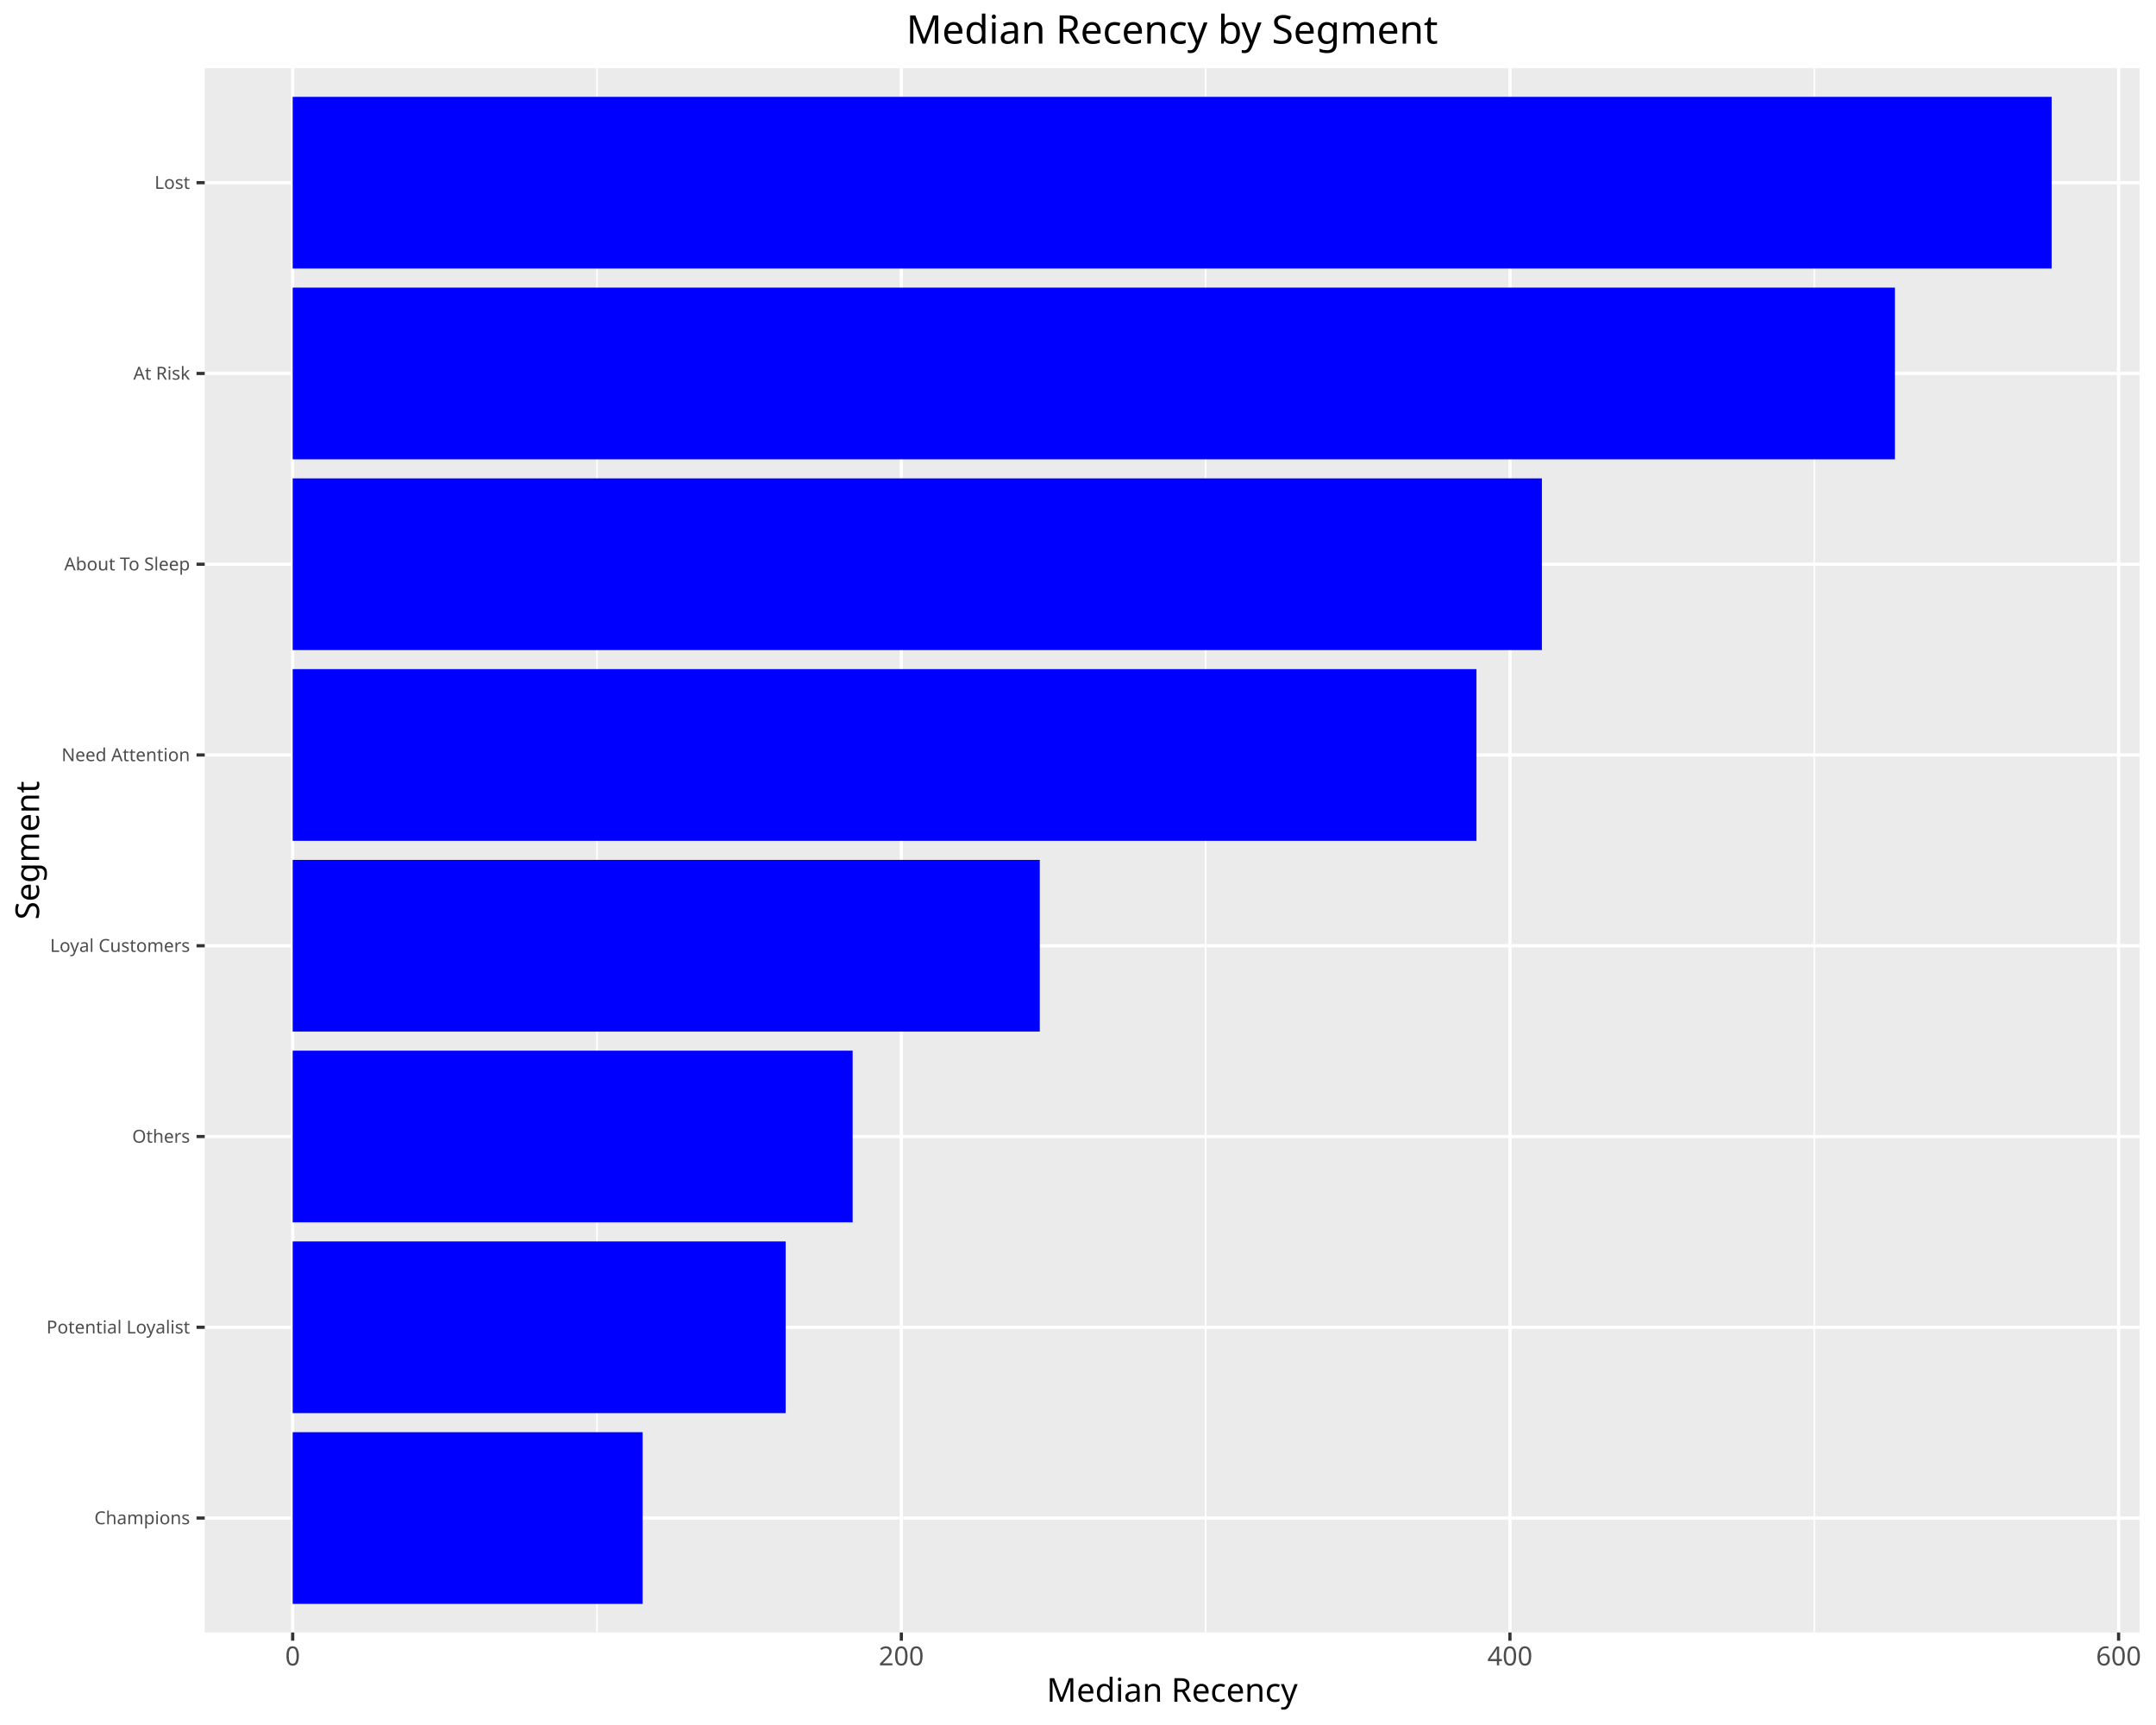
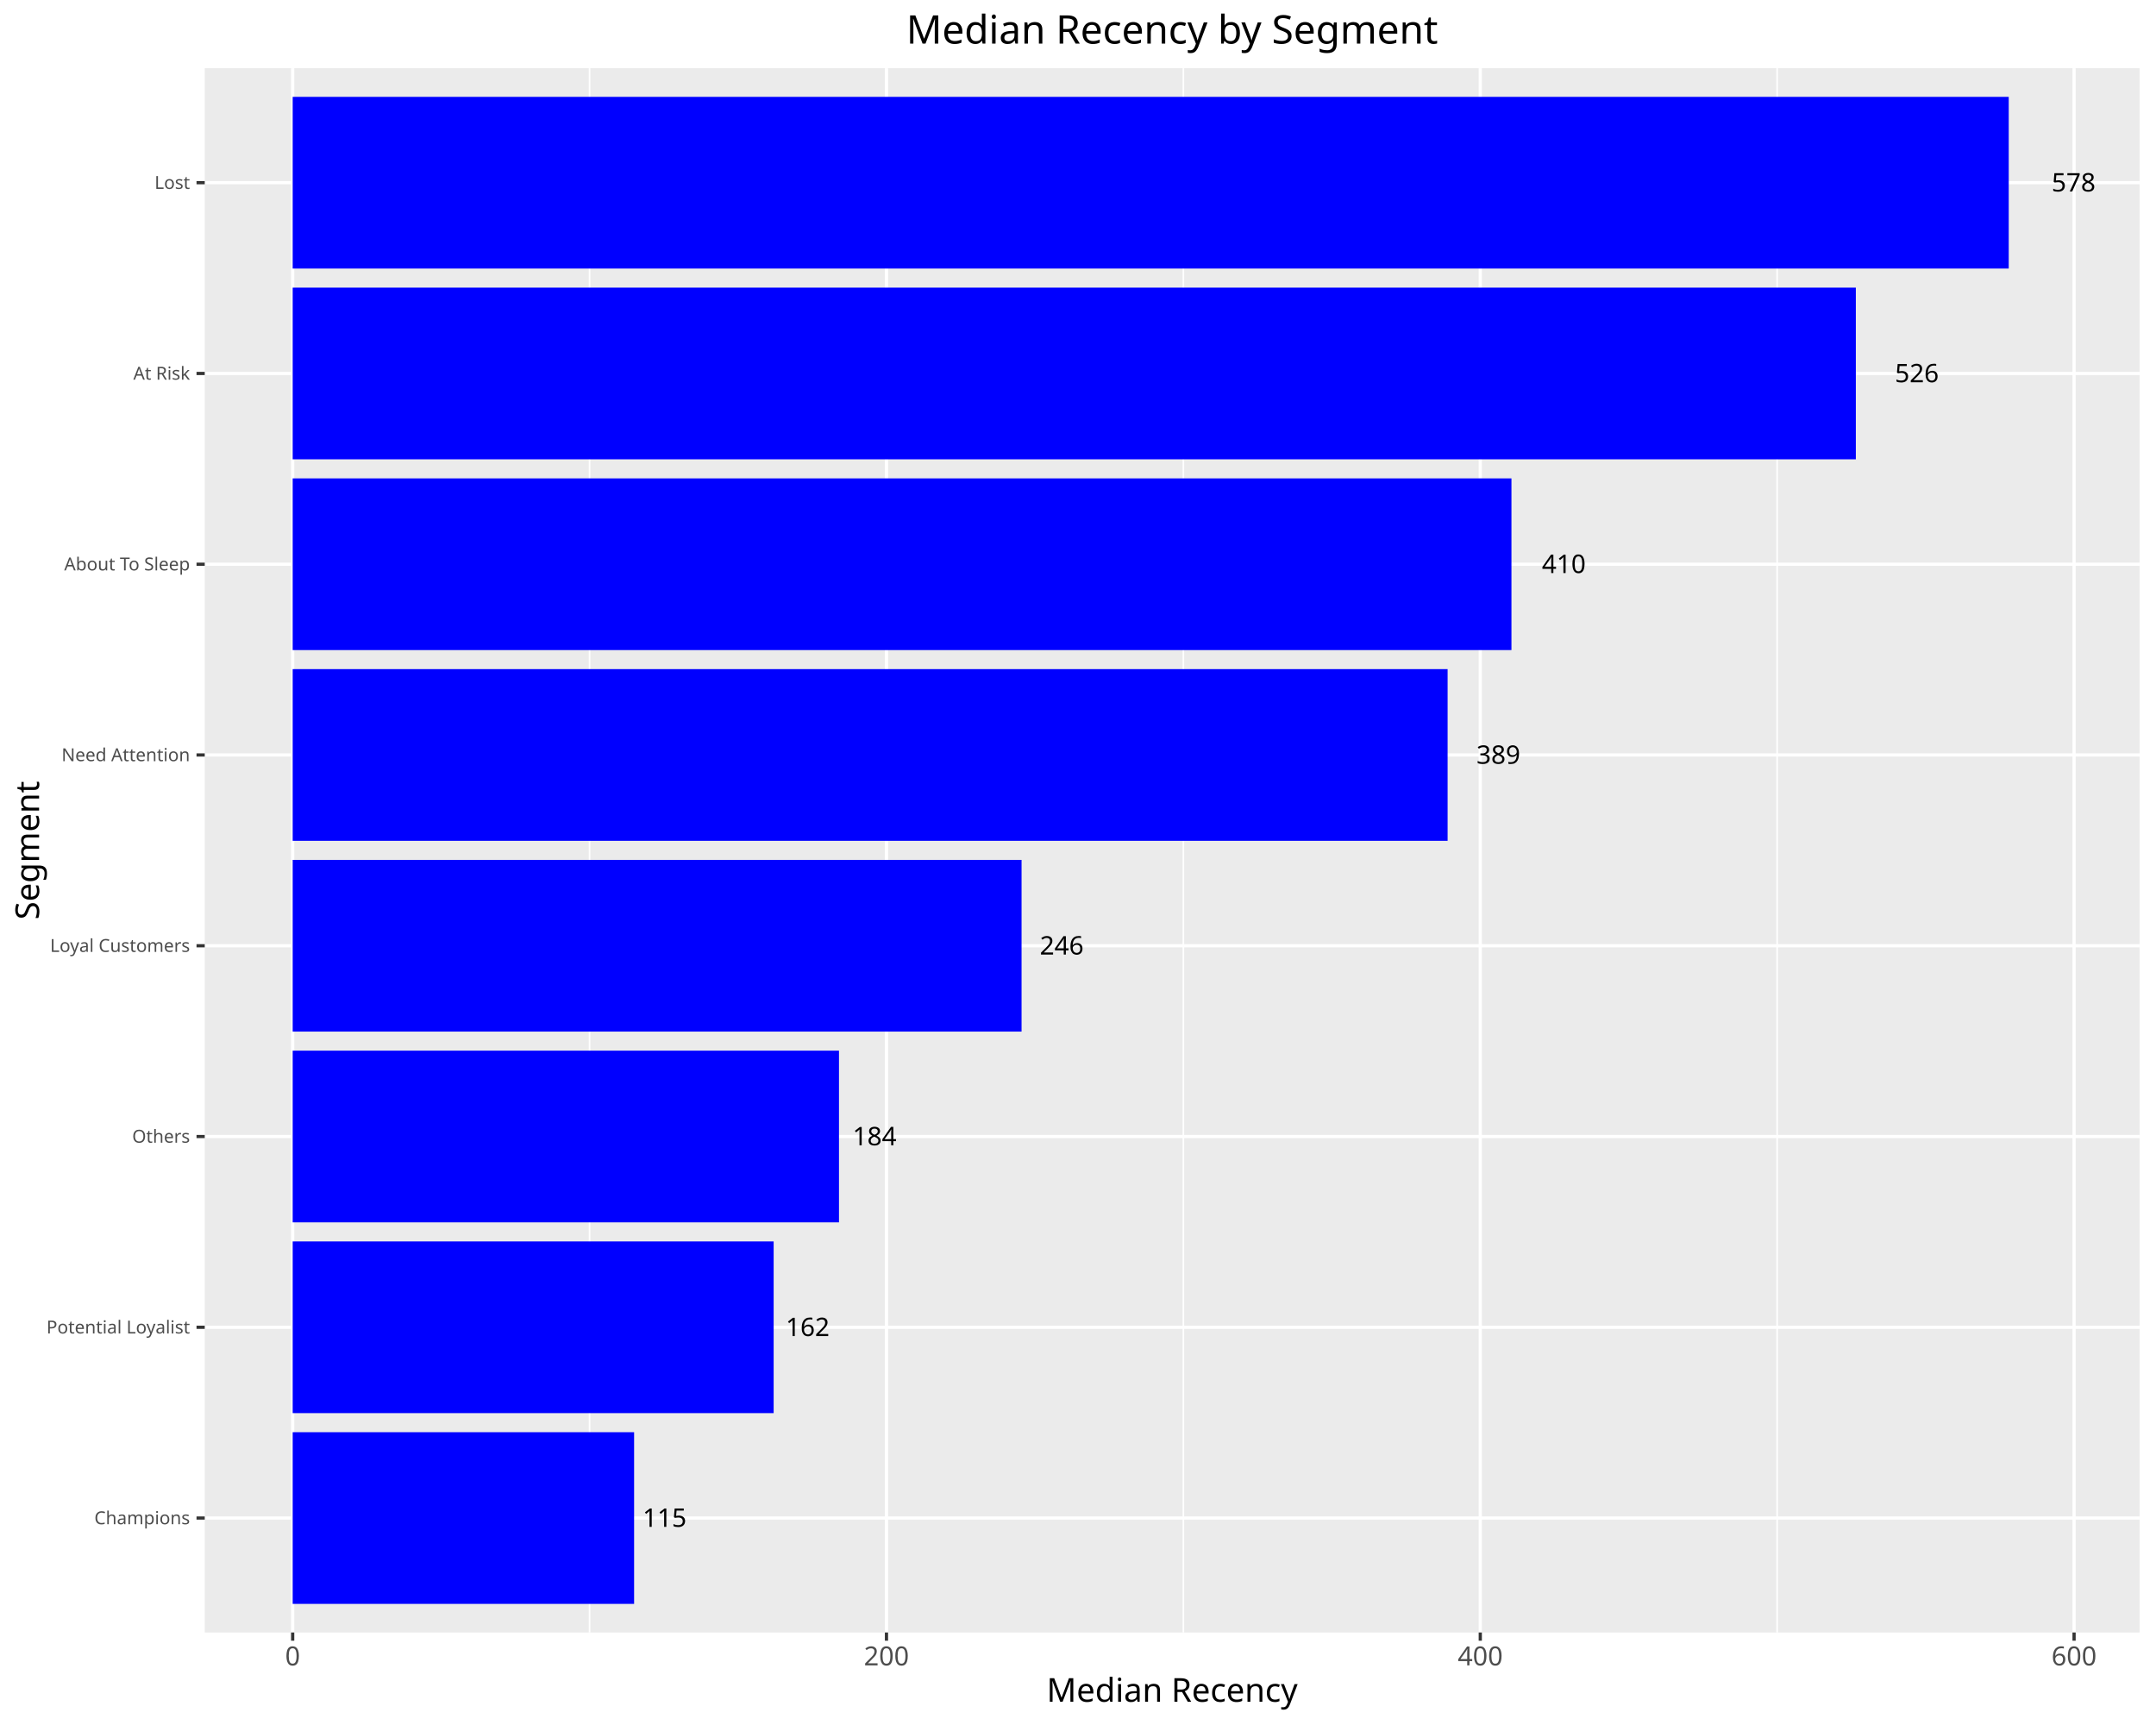
<svg xmlns="http://www.w3.org/2000/svg" class="svglite" data-engine-version="2.0" width="720.00pt" height="576.00pt" viewBox="0 0 720.00 576.00">
  <defs>
    <style type="text/css">
    .svglite line, .svglite polyline, .svglite polygon, .svglite path, .svglite rect, .svglite circle {
      fill: none;
      stroke: #000000;
      stroke-linecap: round;
      stroke-linejoin: round;
      stroke-miterlimit: 10.00;
    }
  </style>
  </defs>
  <rect width="100%" height="100%" style="stroke: none; fill: #FFFFFF;" />
  <defs>
    <clipPath id="cpMC4wMHw3MjAuMDB8MC4wMHw1NzYuMDA=">
      <rect x="0.00" y="0.00" width="720.00" height="576.00" />
    </clipPath>
  </defs>
  <g clip-path="url(#cpMC4wMHw3MjAuMDB8MC4wMHw1NzYuMDA=)">
    <rect x="0.00" y="0.00" width="720.00" height="576.00" style="stroke-width: 1.07; stroke: #FFFFFF; fill: #FFFFFF;" />
  </g>
  <defs>
    <clipPath id="cpNjguMzd8NzE0LjUyfDIyLjc4fDU0NS4xMQ==">
      <rect x="68.37" y="22.78" width="646.15" height="522.33" />
    </clipPath>
  </defs>
  <g clip-path="url(#cpNjguMzd8NzE0LjUyfDIyLjc4fDU0NS4xMQ==)">
    <rect x="68.37" y="22.78" width="646.15" height="522.33" style="stroke-width: 1.07; stroke: none; fill: #EBEBEB;" />
-     <polyline points="199.37,545.11 199.37,22.78 " style="stroke-width: 0.53; stroke: #FFFFFF; stroke-linecap: butt;" />
-     <polyline points="402.62,545.11 402.62,22.78 " style="stroke-width: 0.53; stroke: #FFFFFF; stroke-linecap: butt;" />
-     <polyline points="605.88,545.11 605.88,22.78 " style="stroke-width: 0.53; stroke: #FFFFFF; stroke-linecap: butt;" />
+     <polyline points="196.89,545.11 196.89,22.78 " style="stroke-width: 0.53; stroke: #FFFFFF; stroke-linecap: butt;" />
+     <polyline points="395.19,545.11 395.19,22.78 " style="stroke-width: 0.53; stroke: #FFFFFF; stroke-linecap: butt;" />
+     <polyline points="593.49,545.11 593.49,22.78 " style="stroke-width: 0.53; stroke: #FFFFFF; stroke-linecap: butt;" />
    <polyline points="68.37,506.89 714.52,506.89 " style="stroke-width: 1.07; stroke: #FFFFFF; stroke-linecap: butt;" />
    <polyline points="68.37,443.19 714.52,443.19 " style="stroke-width: 1.07; stroke: #FFFFFF; stroke-linecap: butt;" />
    <polyline points="68.37,379.50 714.52,379.50 " style="stroke-width: 1.07; stroke: #FFFFFF; stroke-linecap: butt;" />
    <polyline points="68.37,315.80 714.52,315.80 " style="stroke-width: 1.07; stroke: #FFFFFF; stroke-linecap: butt;" />
    <polyline points="68.37,252.10 714.52,252.10 " style="stroke-width: 1.07; stroke: #FFFFFF; stroke-linecap: butt;" />
    <polyline points="68.37,188.40 714.52,188.40 " style="stroke-width: 1.07; stroke: #FFFFFF; stroke-linecap: butt;" />
    <polyline points="68.37,124.70 714.52,124.70 " style="stroke-width: 1.07; stroke: #FFFFFF; stroke-linecap: butt;" />
    <polyline points="68.37,61.00 714.52,61.00 " style="stroke-width: 1.07; stroke: #FFFFFF; stroke-linecap: butt;" />
    <polyline points="97.74,545.11 97.74,22.78 " style="stroke-width: 1.07; stroke: #FFFFFF; stroke-linecap: butt;" />
-     <polyline points="301.00,545.11 301.00,22.78 " style="stroke-width: 1.07; stroke: #FFFFFF; stroke-linecap: butt;" />
-     <polyline points="504.25,545.11 504.25,22.78 " style="stroke-width: 1.07; stroke: #FFFFFF; stroke-linecap: butt;" />
-     <polyline points="707.51,545.11 707.51,22.78 " style="stroke-width: 1.07; stroke: #FFFFFF; stroke-linecap: butt;" />
-     <rect x="97.74" y="478.23" width="116.87" height="57.33" style="stroke-width: 1.07; stroke: none; stroke-linecap: butt; stroke-linejoin: miter; fill: #0000FF;" />
-     <rect x="97.74" y="414.53" width="164.64" height="57.33" style="stroke-width: 1.07; stroke: none; stroke-linecap: butt; stroke-linejoin: miter; fill: #0000FF;" />
-     <rect x="97.74" y="350.83" width="187.00" height="57.33" style="stroke-width: 1.07; stroke: none; stroke-linecap: butt; stroke-linejoin: miter; fill: #0000FF;" />
-     <rect x="97.74" y="287.13" width="249.50" height="57.33" style="stroke-width: 1.07; stroke: none; stroke-linecap: butt; stroke-linejoin: miter; fill: #0000FF;" />
-     <rect x="97.74" y="223.43" width="395.33" height="57.33" style="stroke-width: 1.07; stroke: none; stroke-linecap: butt; stroke-linejoin: miter; fill: #0000FF;" />
-     <rect x="97.74" y="159.74" width="417.18" height="57.33" style="stroke-width: 1.07; stroke: none; stroke-linecap: butt; stroke-linejoin: miter; fill: #0000FF;" />
-     <rect x="97.74" y="96.04" width="535.07" height="57.33" style="stroke-width: 1.07; stroke: none; stroke-linecap: butt; stroke-linejoin: miter; fill: #0000FF;" />
-     <rect x="97.74" y="32.34" width="587.41" height="57.33" style="stroke-width: 1.07; stroke: none; stroke-linecap: butt; stroke-linejoin: miter; fill: #0000FF;" />
+     <polyline points="296.04,545.11 296.04,22.78 " style="stroke-width: 1.07; stroke: #FFFFFF; stroke-linecap: butt;" />
+     <polyline points="494.34,545.11 494.34,22.78 " style="stroke-width: 1.07; stroke: #FFFFFF; stroke-linecap: butt;" />
+     <polyline points="692.64,545.11 692.64,22.78 " style="stroke-width: 1.07; stroke: #FFFFFF; stroke-linecap: butt;" />
+     <rect x="97.74" y="478.23" width="114.02" height="57.33" style="stroke-width: 1.07; stroke: none; stroke-linecap: butt; stroke-linejoin: miter; fill: #0000FF;" />
+     <rect x="97.74" y="414.53" width="160.62" height="57.33" style="stroke-width: 1.07; stroke: none; stroke-linecap: butt; stroke-linejoin: miter; fill: #0000FF;" />
+     <rect x="97.74" y="350.83" width="182.44" height="57.33" style="stroke-width: 1.07; stroke: none; stroke-linecap: butt; stroke-linejoin: miter; fill: #0000FF;" />
+     <rect x="97.74" y="287.13" width="243.41" height="57.33" style="stroke-width: 1.07; stroke: none; stroke-linecap: butt; stroke-linejoin: miter; fill: #0000FF;" />
+     <rect x="97.74" y="223.43" width="385.69" height="57.33" style="stroke-width: 1.07; stroke: none; stroke-linecap: butt; stroke-linejoin: miter; fill: #0000FF;" />
+     <rect x="97.74" y="159.74" width="407.01" height="57.33" style="stroke-width: 1.07; stroke: none; stroke-linecap: butt; stroke-linejoin: miter; fill: #0000FF;" />
+     <rect x="97.74" y="96.04" width="522.02" height="57.33" style="stroke-width: 1.07; stroke: none; stroke-linecap: butt; stroke-linejoin: miter; fill: #0000FF;" />
+     <rect x="97.74" y="32.34" width="573.08" height="57.33" style="stroke-width: 1.07; stroke: none; stroke-linecap: butt; stroke-linejoin: miter; fill: #0000FF;" />
+     <text x="214.61" y="509.83" style="font-size: 8.54px; font-family: sans;" textLength="14.24px" lengthAdjust="spacingAndGlyphs">115</text>
+     <text x="262.38" y="446.13" style="font-size: 8.54px; font-family: sans;" textLength="14.24px" lengthAdjust="spacingAndGlyphs">162</text>
+     <text x="284.73" y="382.43" style="font-size: 8.54px; font-family: sans;" textLength="14.24px" lengthAdjust="spacingAndGlyphs">184</text>
+     <text x="347.24" y="318.73" style="font-size: 8.54px; font-family: sans;" textLength="14.24px" lengthAdjust="spacingAndGlyphs">246</text>
+     <text x="493.07" y="255.04" style="font-size: 8.54px; font-family: sans;" textLength="14.24px" lengthAdjust="spacingAndGlyphs">389</text>
+     <text x="514.92" y="191.34" style="font-size: 8.54px; font-family: sans;" textLength="14.24px" lengthAdjust="spacingAndGlyphs">410</text>
+     <text x="632.81" y="127.64" style="font-size: 8.54px; font-family: sans;" textLength="14.24px" lengthAdjust="spacingAndGlyphs">526</text>
+     <text x="685.15" y="63.94" style="font-size: 8.54px; font-family: sans;" textLength="14.24px" lengthAdjust="spacingAndGlyphs">578</text>
  </g>
  <g clip-path="url(#cpMC4wMHw3MjAuMDB8MC4wMHw1NzYuMDA=)">
    <text x="63.44" y="508.96" text-anchor="end" style="font-size: 6.00px; fill: #4D4D4D; font-family: sans;" textLength="30.36px" lengthAdjust="spacingAndGlyphs">Champions</text>
    <text x="63.44" y="445.26" text-anchor="end" style="font-size: 6.00px; fill: #4D4D4D; font-family: sans;" textLength="45.36px" lengthAdjust="spacingAndGlyphs">Potential Loyalist</text>
    <text x="63.44" y="381.56" text-anchor="end" style="font-size: 6.00px; fill: #4D4D4D; font-family: sans;" textLength="18.01px" lengthAdjust="spacingAndGlyphs">Others</text>
    <text x="63.44" y="317.86" text-anchor="end" style="font-size: 6.00px; fill: #4D4D4D; font-family: sans;" textLength="45.03px" lengthAdjust="spacingAndGlyphs">Loyal Customers</text>
    <text x="63.44" y="254.16" text-anchor="end" style="font-size: 6.00px; fill: #4D4D4D; font-family: sans;" textLength="39.70px" lengthAdjust="spacingAndGlyphs">Need Attention</text>
    <text x="63.44" y="190.46" text-anchor="end" style="font-size: 6.00px; fill: #4D4D4D; font-family: sans;" textLength="41.36px" lengthAdjust="spacingAndGlyphs">About To Sleep</text>
    <text x="63.44" y="126.77" text-anchor="end" style="font-size: 6.00px; fill: #4D4D4D; font-family: sans;" textLength="19.01px" lengthAdjust="spacingAndGlyphs">At Risk</text>
    <text x="63.44" y="63.07" text-anchor="end" style="font-size: 6.00px; fill: #4D4D4D; font-family: sans;" textLength="11.34px" lengthAdjust="spacingAndGlyphs">Lost</text>
    <polyline points="65.63,506.89 68.37,506.89 " style="stroke-width: 1.07; stroke: #333333; stroke-linecap: butt;" />
    <polyline points="65.63,443.19 68.37,443.19 " style="stroke-width: 1.07; stroke: #333333; stroke-linecap: butt;" />
    <polyline points="65.63,379.50 68.37,379.50 " style="stroke-width: 1.07; stroke: #333333; stroke-linecap: butt;" />
    <polyline points="65.63,315.80 68.37,315.80 " style="stroke-width: 1.07; stroke: #333333; stroke-linecap: butt;" />
    <polyline points="65.63,252.10 68.37,252.10 " style="stroke-width: 1.07; stroke: #333333; stroke-linecap: butt;" />
    <polyline points="65.63,188.40 68.37,188.40 " style="stroke-width: 1.07; stroke: #333333; stroke-linecap: butt;" />
    <polyline points="65.63,124.70 68.37,124.70 " style="stroke-width: 1.07; stroke: #333333; stroke-linecap: butt;" />
    <polyline points="65.63,61.00 68.37,61.00 " style="stroke-width: 1.07; stroke: #333333; stroke-linecap: butt;" />
    <polyline points="97.74,547.85 97.74,545.11 " style="stroke-width: 1.07; stroke: #333333; stroke-linecap: butt;" />
-     <polyline points="301.00,547.85 301.00,545.11 " style="stroke-width: 1.07; stroke: #333333; stroke-linecap: butt;" />
-     <polyline points="504.25,547.85 504.25,545.11 " style="stroke-width: 1.07; stroke: #333333; stroke-linecap: butt;" />
-     <polyline points="707.51,547.85 707.51,545.11 " style="stroke-width: 1.07; stroke: #333333; stroke-linecap: butt;" />
+     <polyline points="296.04,547.85 296.04,545.11 " style="stroke-width: 1.07; stroke: #333333; stroke-linecap: butt;" />
+     <polyline points="494.34,547.85 494.34,545.11 " style="stroke-width: 1.07; stroke: #333333; stroke-linecap: butt;" />
+     <polyline points="692.64,547.85 692.64,545.11 " style="stroke-width: 1.07; stroke: #333333; stroke-linecap: butt;" />
    <text x="97.74" y="556.10" text-anchor="middle" style="font-size: 8.80px; fill: #4D4D4D; font-family: sans;" textLength="4.89px" lengthAdjust="spacingAndGlyphs">0</text>
-     <text x="301.00" y="556.10" text-anchor="middle" style="font-size: 8.80px; fill: #4D4D4D; font-family: sans;" textLength="14.68px" lengthAdjust="spacingAndGlyphs">200</text>
-     <text x="504.25" y="556.10" text-anchor="middle" style="font-size: 8.80px; fill: #4D4D4D; font-family: sans;" textLength="14.68px" lengthAdjust="spacingAndGlyphs">400</text>
-     <text x="707.51" y="556.10" text-anchor="middle" style="font-size: 8.80px; fill: #4D4D4D; font-family: sans;" textLength="14.68px" lengthAdjust="spacingAndGlyphs">600</text>
+     <text x="296.04" y="556.10" text-anchor="middle" style="font-size: 8.80px; fill: #4D4D4D; font-family: sans;" textLength="14.68px" lengthAdjust="spacingAndGlyphs">200</text>
+     <text x="494.34" y="556.10" text-anchor="middle" style="font-size: 8.80px; fill: #4D4D4D; font-family: sans;" textLength="14.68px" lengthAdjust="spacingAndGlyphs">400</text>
+     <text x="692.64" y="556.10" text-anchor="middle" style="font-size: 8.80px; fill: #4D4D4D; font-family: sans;" textLength="14.68px" lengthAdjust="spacingAndGlyphs">600</text>
    <text x="391.44" y="568.24" text-anchor="middle" style="font-size: 11.00px; font-family: sans;" textLength="81.95px" lengthAdjust="spacingAndGlyphs">Median Recency</text>
    <text transform="translate(13.05,283.95) rotate(-90)" text-anchor="middle" style="font-size: 11.00px; font-family: sans;" textLength="44.04px" lengthAdjust="spacingAndGlyphs">Segment</text>
    <text x="391.44" y="14.56" text-anchor="middle" style="font-size: 13.20px; font-family: sans;" textLength="176.13px" lengthAdjust="spacingAndGlyphs">Median Recency  by Segment</text>
  </g>
</svg>
